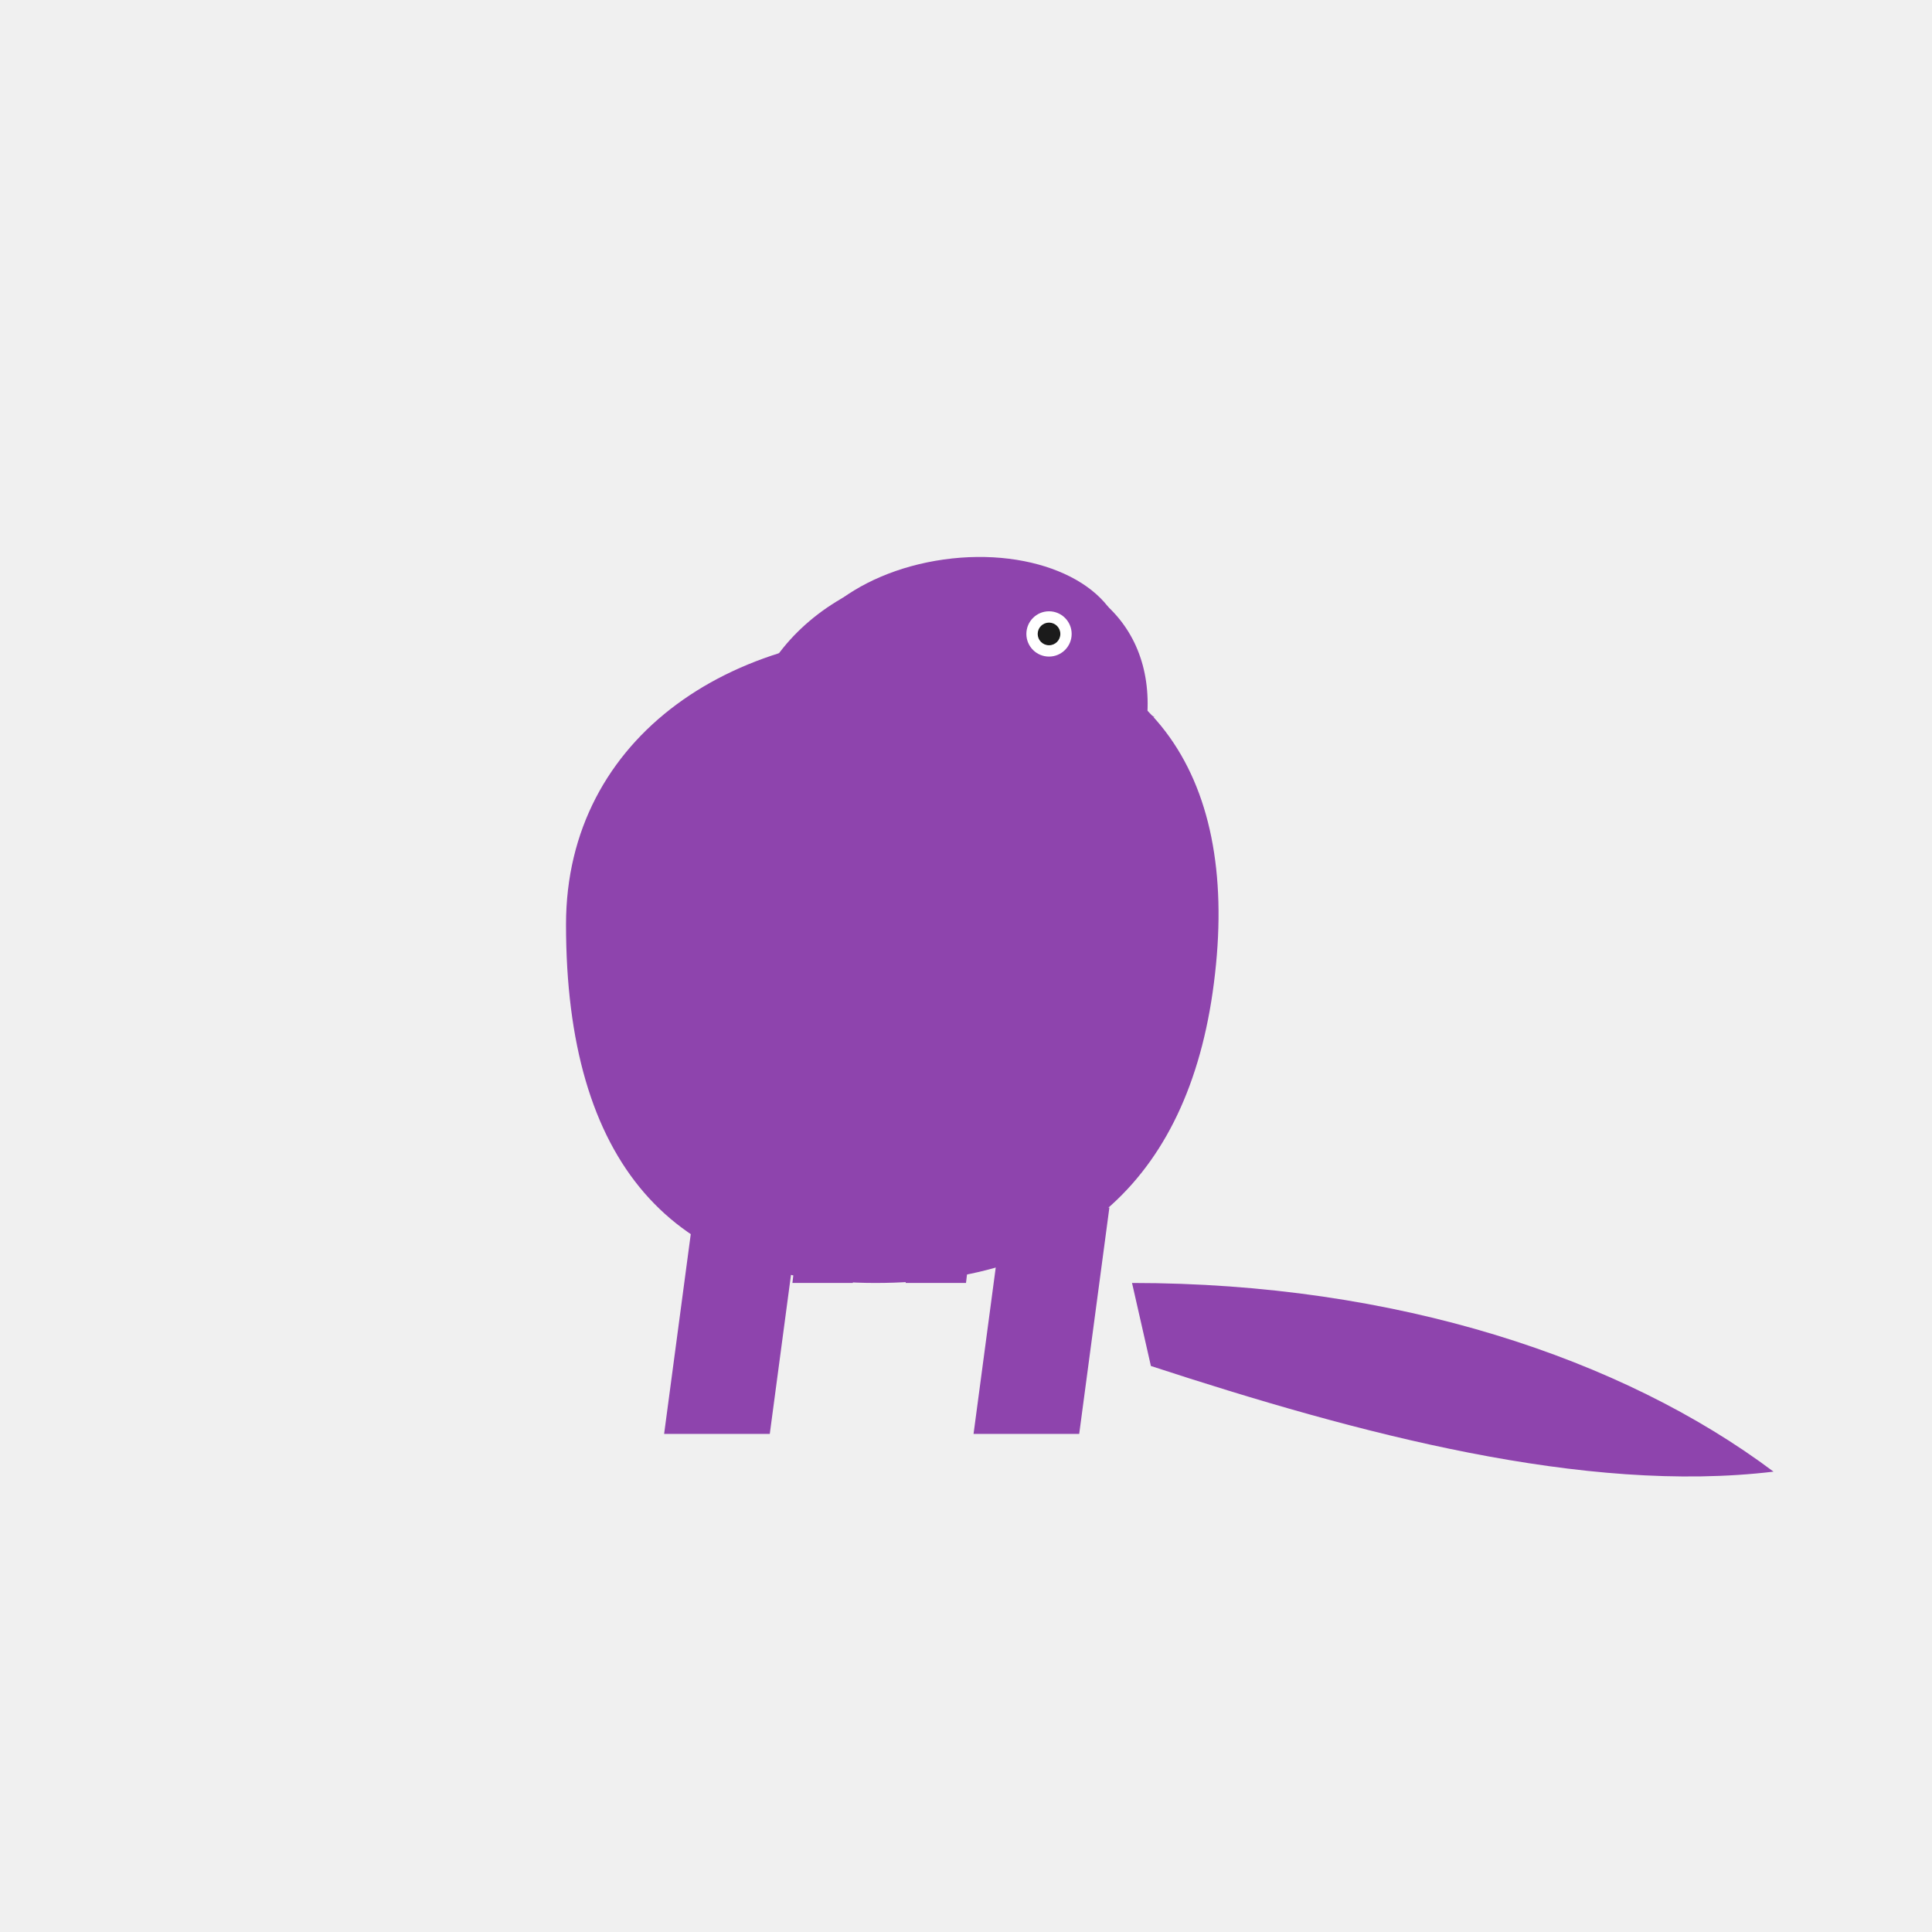
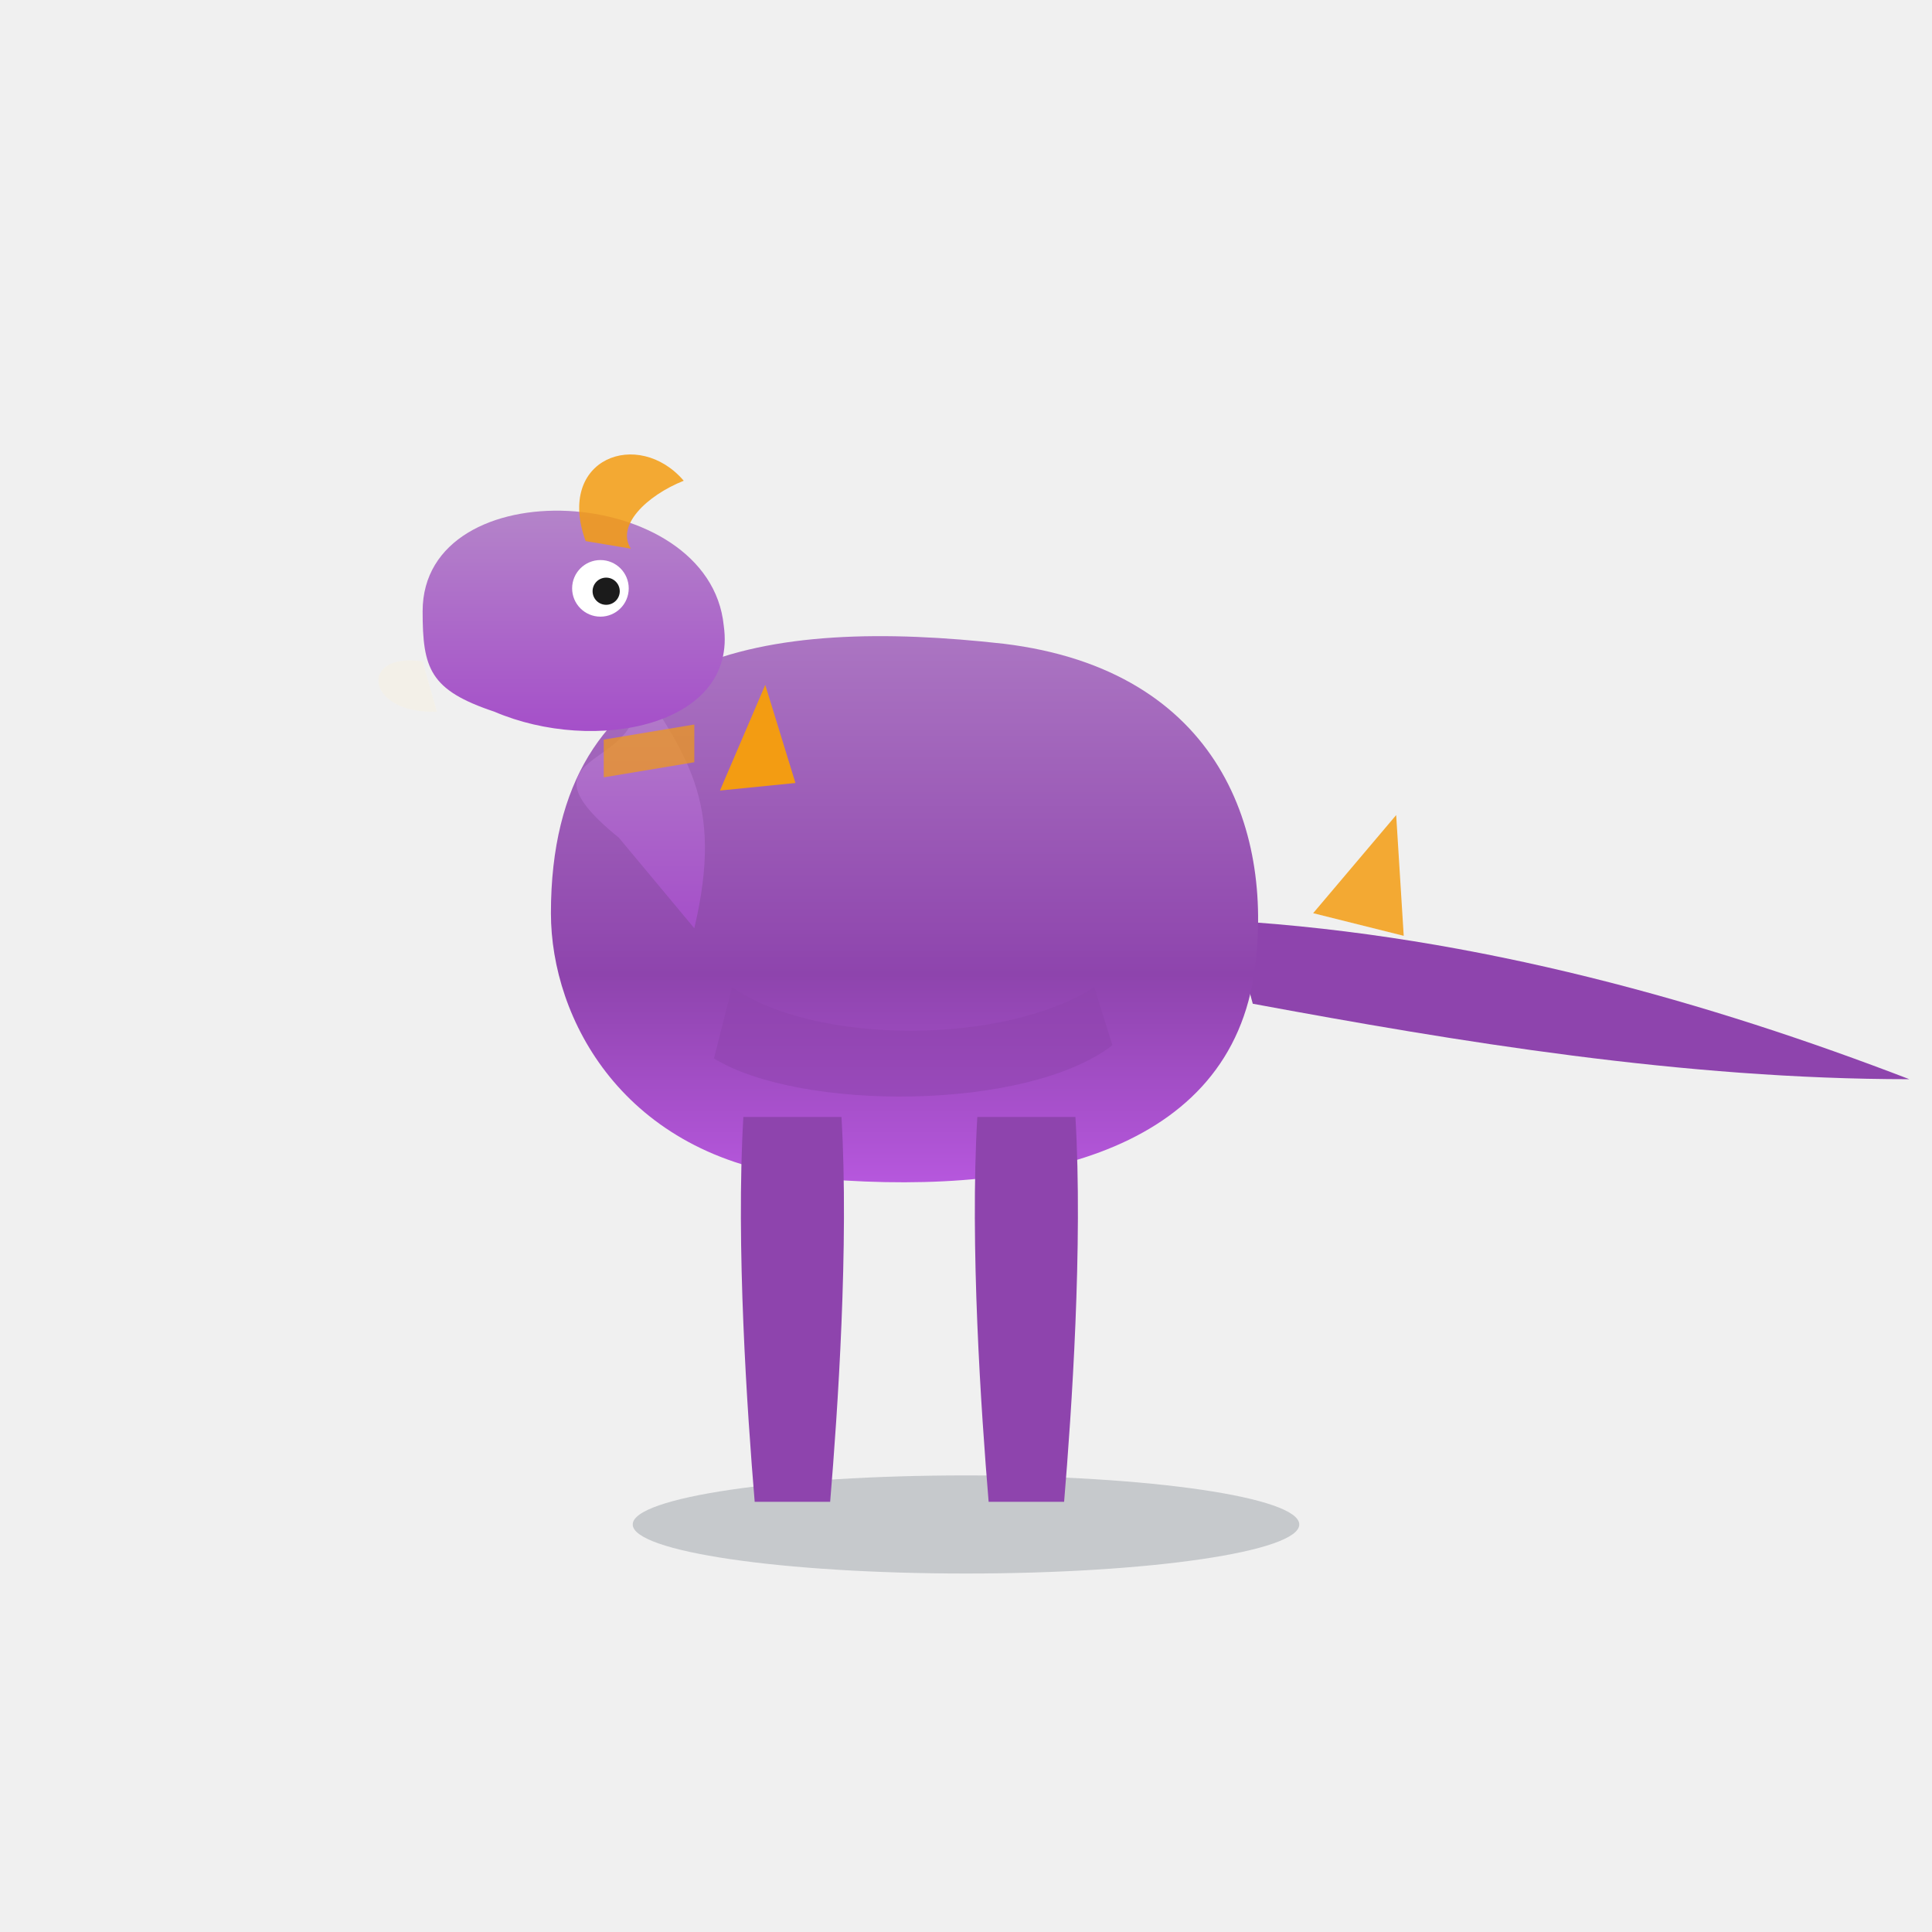
<svg xmlns="http://www.w3.org/2000/svg" viewBox="0 0 512 512" width="512" height="512" fill="none" role="img" aria-label="dino-giganotosaurus">
-   <g transform="translate(0 0) rotate(0 256 280)">
-     <path d="M300 340 C 370 340 430 360 470 390 C 420 396 360 380 305 362 Z" fill="#8e44ad" />
-     <path d="M150 245 C 150 195 195 165 250 168 C 305 170 328 205 322 258 C 316 312 285 340 232 340 C 178 340 150 308 150 245 Z" fill="#8e44ad" />
-     <path d="M198 216 C 190 182 214 154 250 150 C 286 146 306 164 304 190 C 302 214 278 226 248 230 Z" fill="#8e44ad" />
-     <ellipse cx="254" cy="176" rx="44" ry="28" fill="#8e44ad" transform="rotate(-8 254 176)" />
-     <circle cx="278" cy="168" r="6" fill="#ffffff" />
-     <circle cx="278" cy="168" r="3" fill="#1b1b1b" />
-     <path d="M288 182 L 306 190 L 288 190 Z" fill="#8e44ad" />
-     <path d="M184 320 L 176 380 L 204 380 L 212 320 Z" fill="#8e44ad" transform="translate(0 0)" />
-     <path d="M266 320 L 258 380 L 286 380 L 294 320 Z" fill="#8e44ad" transform="translate(0 0)" />
-     <path d="M214 306 L 210 340 L 226 340 L 230 306 Z" fill="#8e44ad" />
-     <path d="M244 306 L 240 340 L 256 340 L 260 306 Z" fill="#8e44ad" />
+   <defs>
+     <linearGradient id="gb-dino-giganotosaurus" x1="0" y1="0" x2="0" y2="1">
+       <stop offset="0" stop-color="#ab75c2" />
+       <stop offset="0.62" stop-color="#8e44ad" />
+       <stop offset="1" stop-color="#b657dd" />
+     </linearGradient>
+     <linearGradient id="gh-dino-giganotosaurus" x1="0" y1="0" x2="0" y2="1">
+       <stop offset="0" stop-color="#b484c9" />
+       <stop offset="1" stop-color="#a54fc9" />
+     </linearGradient>
+   </defs>
+   <g transform="translate(0 0) rotate(0 242 242)">
+     <ellipse cx="256" cy="404" rx="88.32" ry="13" fill="#0b1b2a" fill-opacity="0.18" />
+     <path d="M 326 244 C 392 248, 454 266, 506 286 C 446 286, 386 276, 332 266 Z" fill="#8e44ad" />
+     <path d="M 146 242 C 146 172, 203.6 163.6, 266 170.6 C 323.6 177.6, 338 221, 332.24 258.8 C 324.56 306.4, 270.8 317.6, 213.2 312 C 165.2 306.4, 146 270, 146 242 Z" fill="url(#gb-dino-giganotosaurus)" />
+     <path d="M 164 222 C 132 196, 180 206, 166 176 C 182 200, 192 212, 184 246 Z" fill="url(#gh-dino-giganotosaurus)" />
+     <path d="M 112 162 C 112 124, 188 127.8, 191.8 165.8 C 195.6 192.4, 157.6 200, 131 188.6 C 113.9 182.9, 112 177.2, 112 162 Z" fill="url(#gh-dino-giganotosaurus)" />
+     <path d="M 112 175.3 C 94.9 172.64, 96.8 189.36, 115.8 188.6 Z" fill="#f4f1e8" fill-opacity="0.95" />
+     <path d="M 151.62 155.92 a 7.5 7.5 0 1 0 15 0 a 7.5 7.5 0 1 0 -15 0 Z" fill="#ffffff" />
+     <path d="M 157.04 156.68 a 3.6 3.6 0 1 0 7.2 0 a 3.6 3.6 0 1 0 -7.2 0 Z" fill="#1b1b1b" />
+     <path d="M 197 296 C 195 330, 198 374, 200 398 L 220 398 C 222 374, 225 330, 223 296 Z" fill="#8e44ad" />
+     <path d="M 259 296 C 257 330, 260 374, 262 398 L 282 398 C 284 374, 287 330, 285 296 Z" fill="#8e44ad" />
+     <path d="M 189.2 280.5 C 212 294.5, 272 294.5, 294.8 277 L 290 261.6 C 266 277, 216 277, 194 261.6 Z" fill="#8e44ad" fill-opacity="0.55" />
+     <path d="M 348 242 L 370 216 L 372 248 Z" fill="#f39c12" fill-opacity="0.85" />
+     <path d="M 190.8 209.5 L 202.8 181.5 L 210.8 207.5 Z" fill="#f39c12" />
+     <path d="M 155.2 143.4 C 147.2 121.4, 169.2 113.4, 181.2 127.4 C 171.2 131.4, 163.2 139.4, 167.2 145.4 Z" fill="#f39c12" fill-opacity="0.85" />
+     <path d="M 160 196 L 184 192 L 184 202 L 160 206 Z" fill="#f39c12" fill-opacity="0.7" />
  </g>
</svg>
